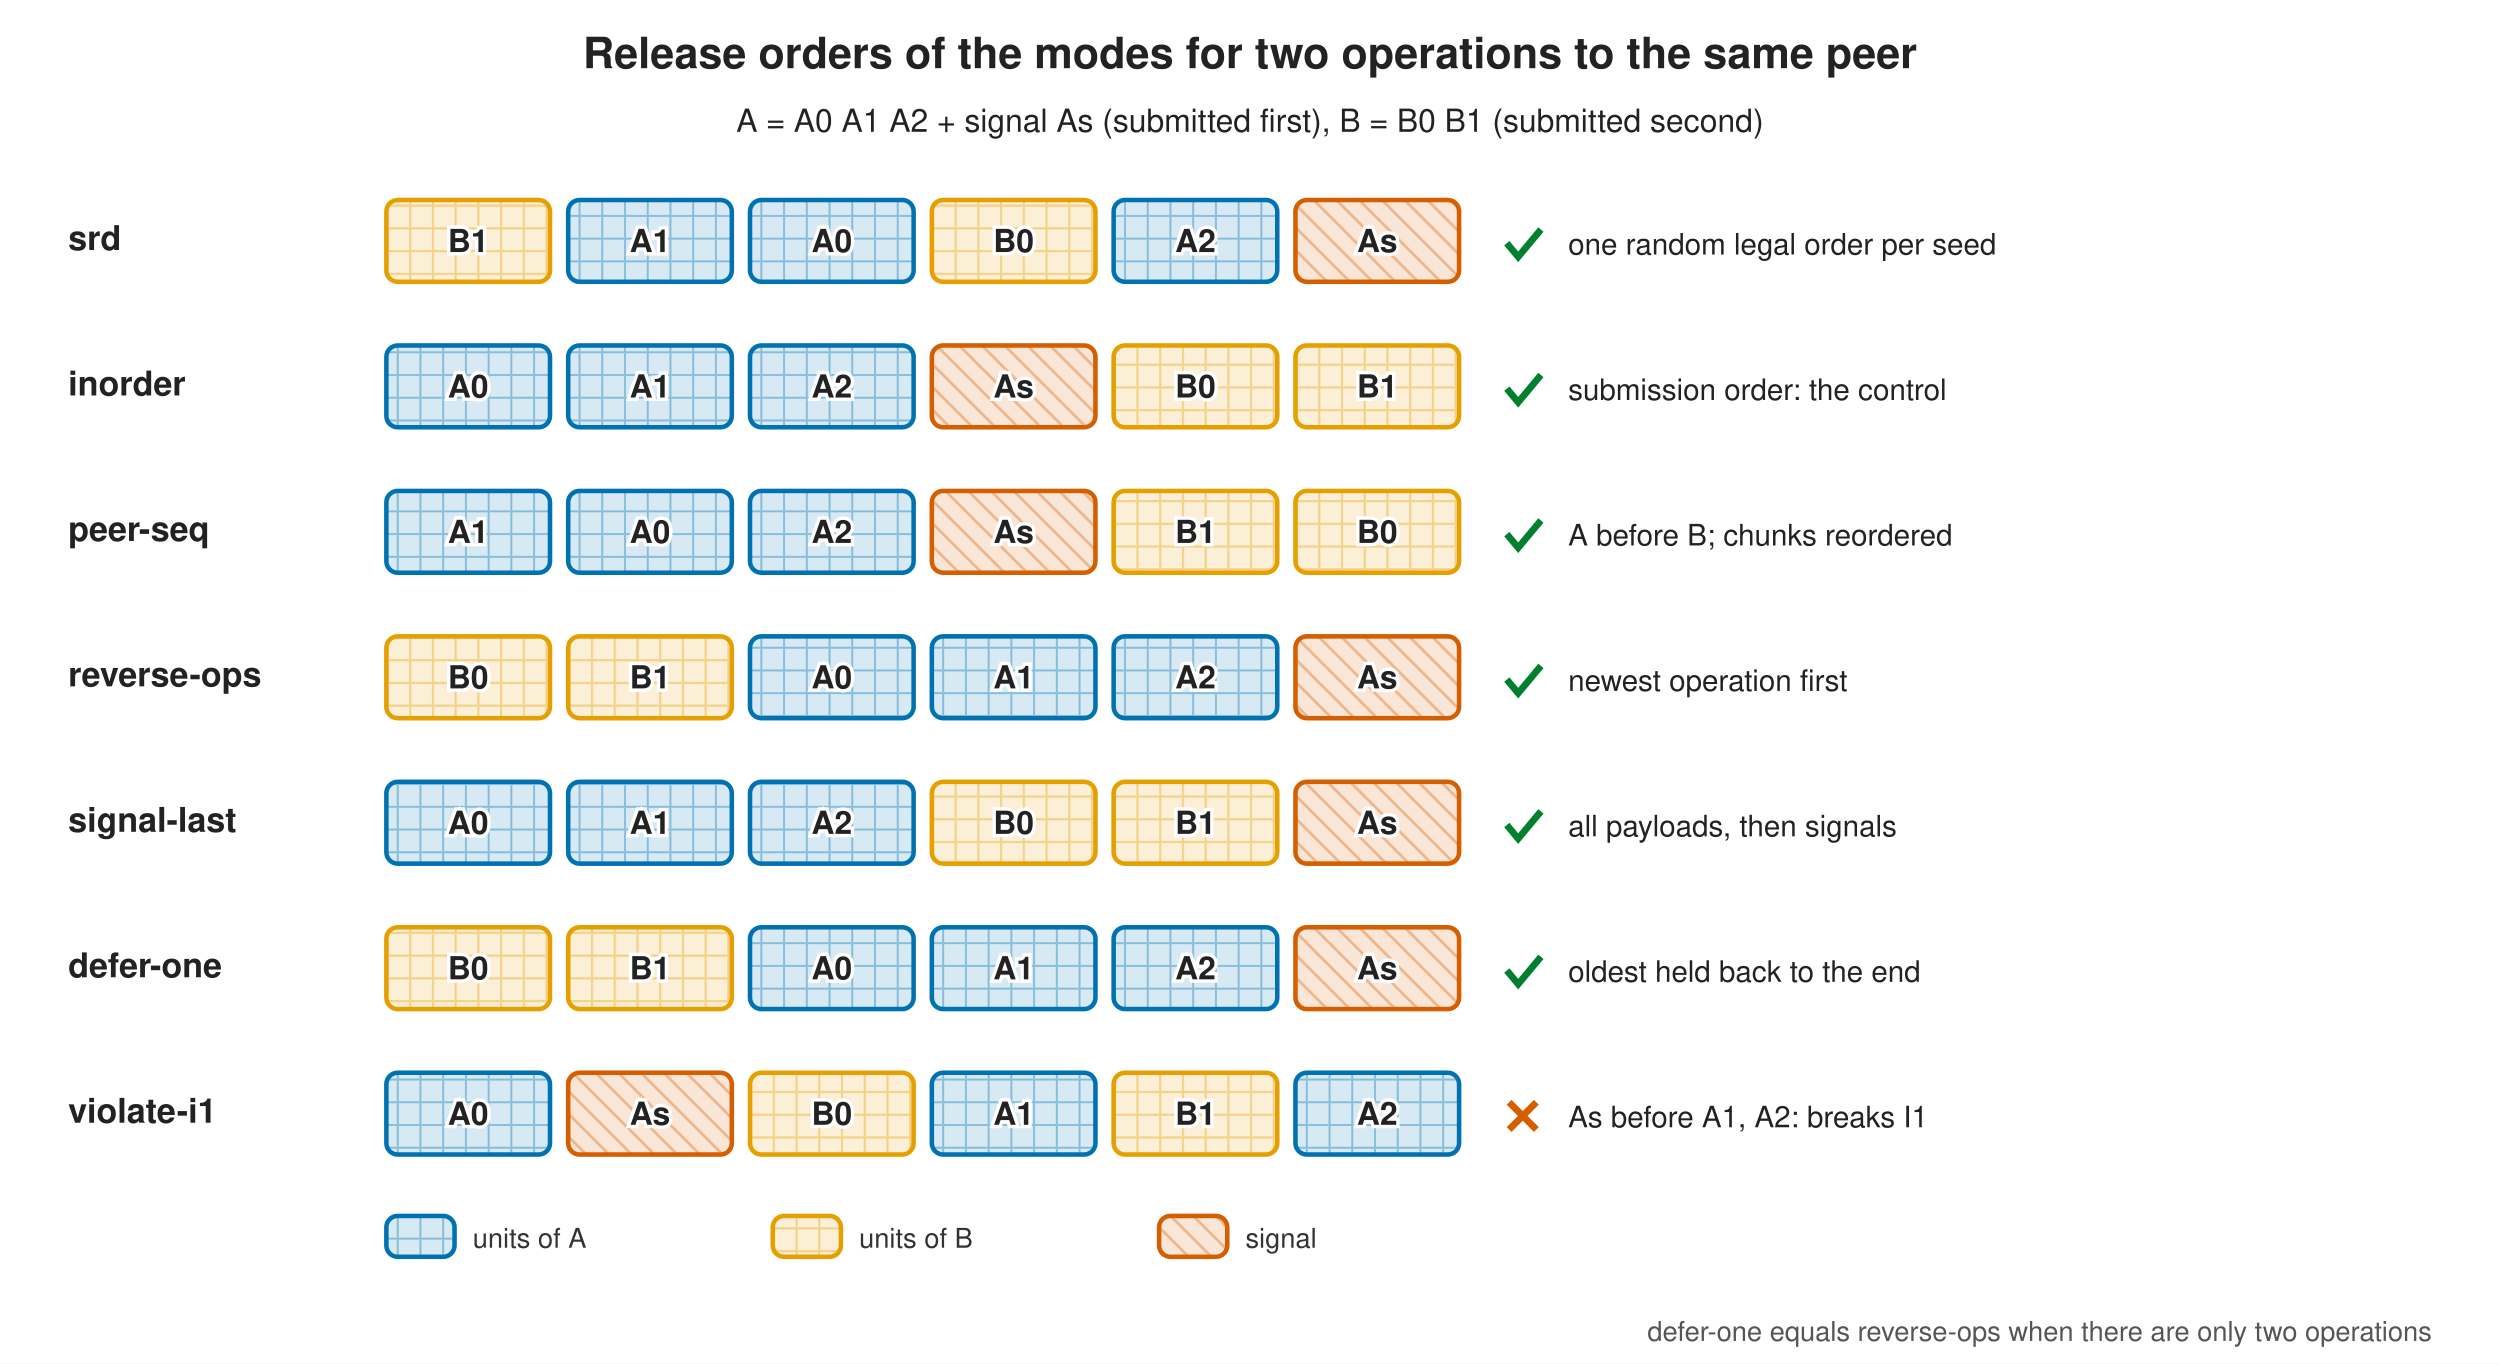
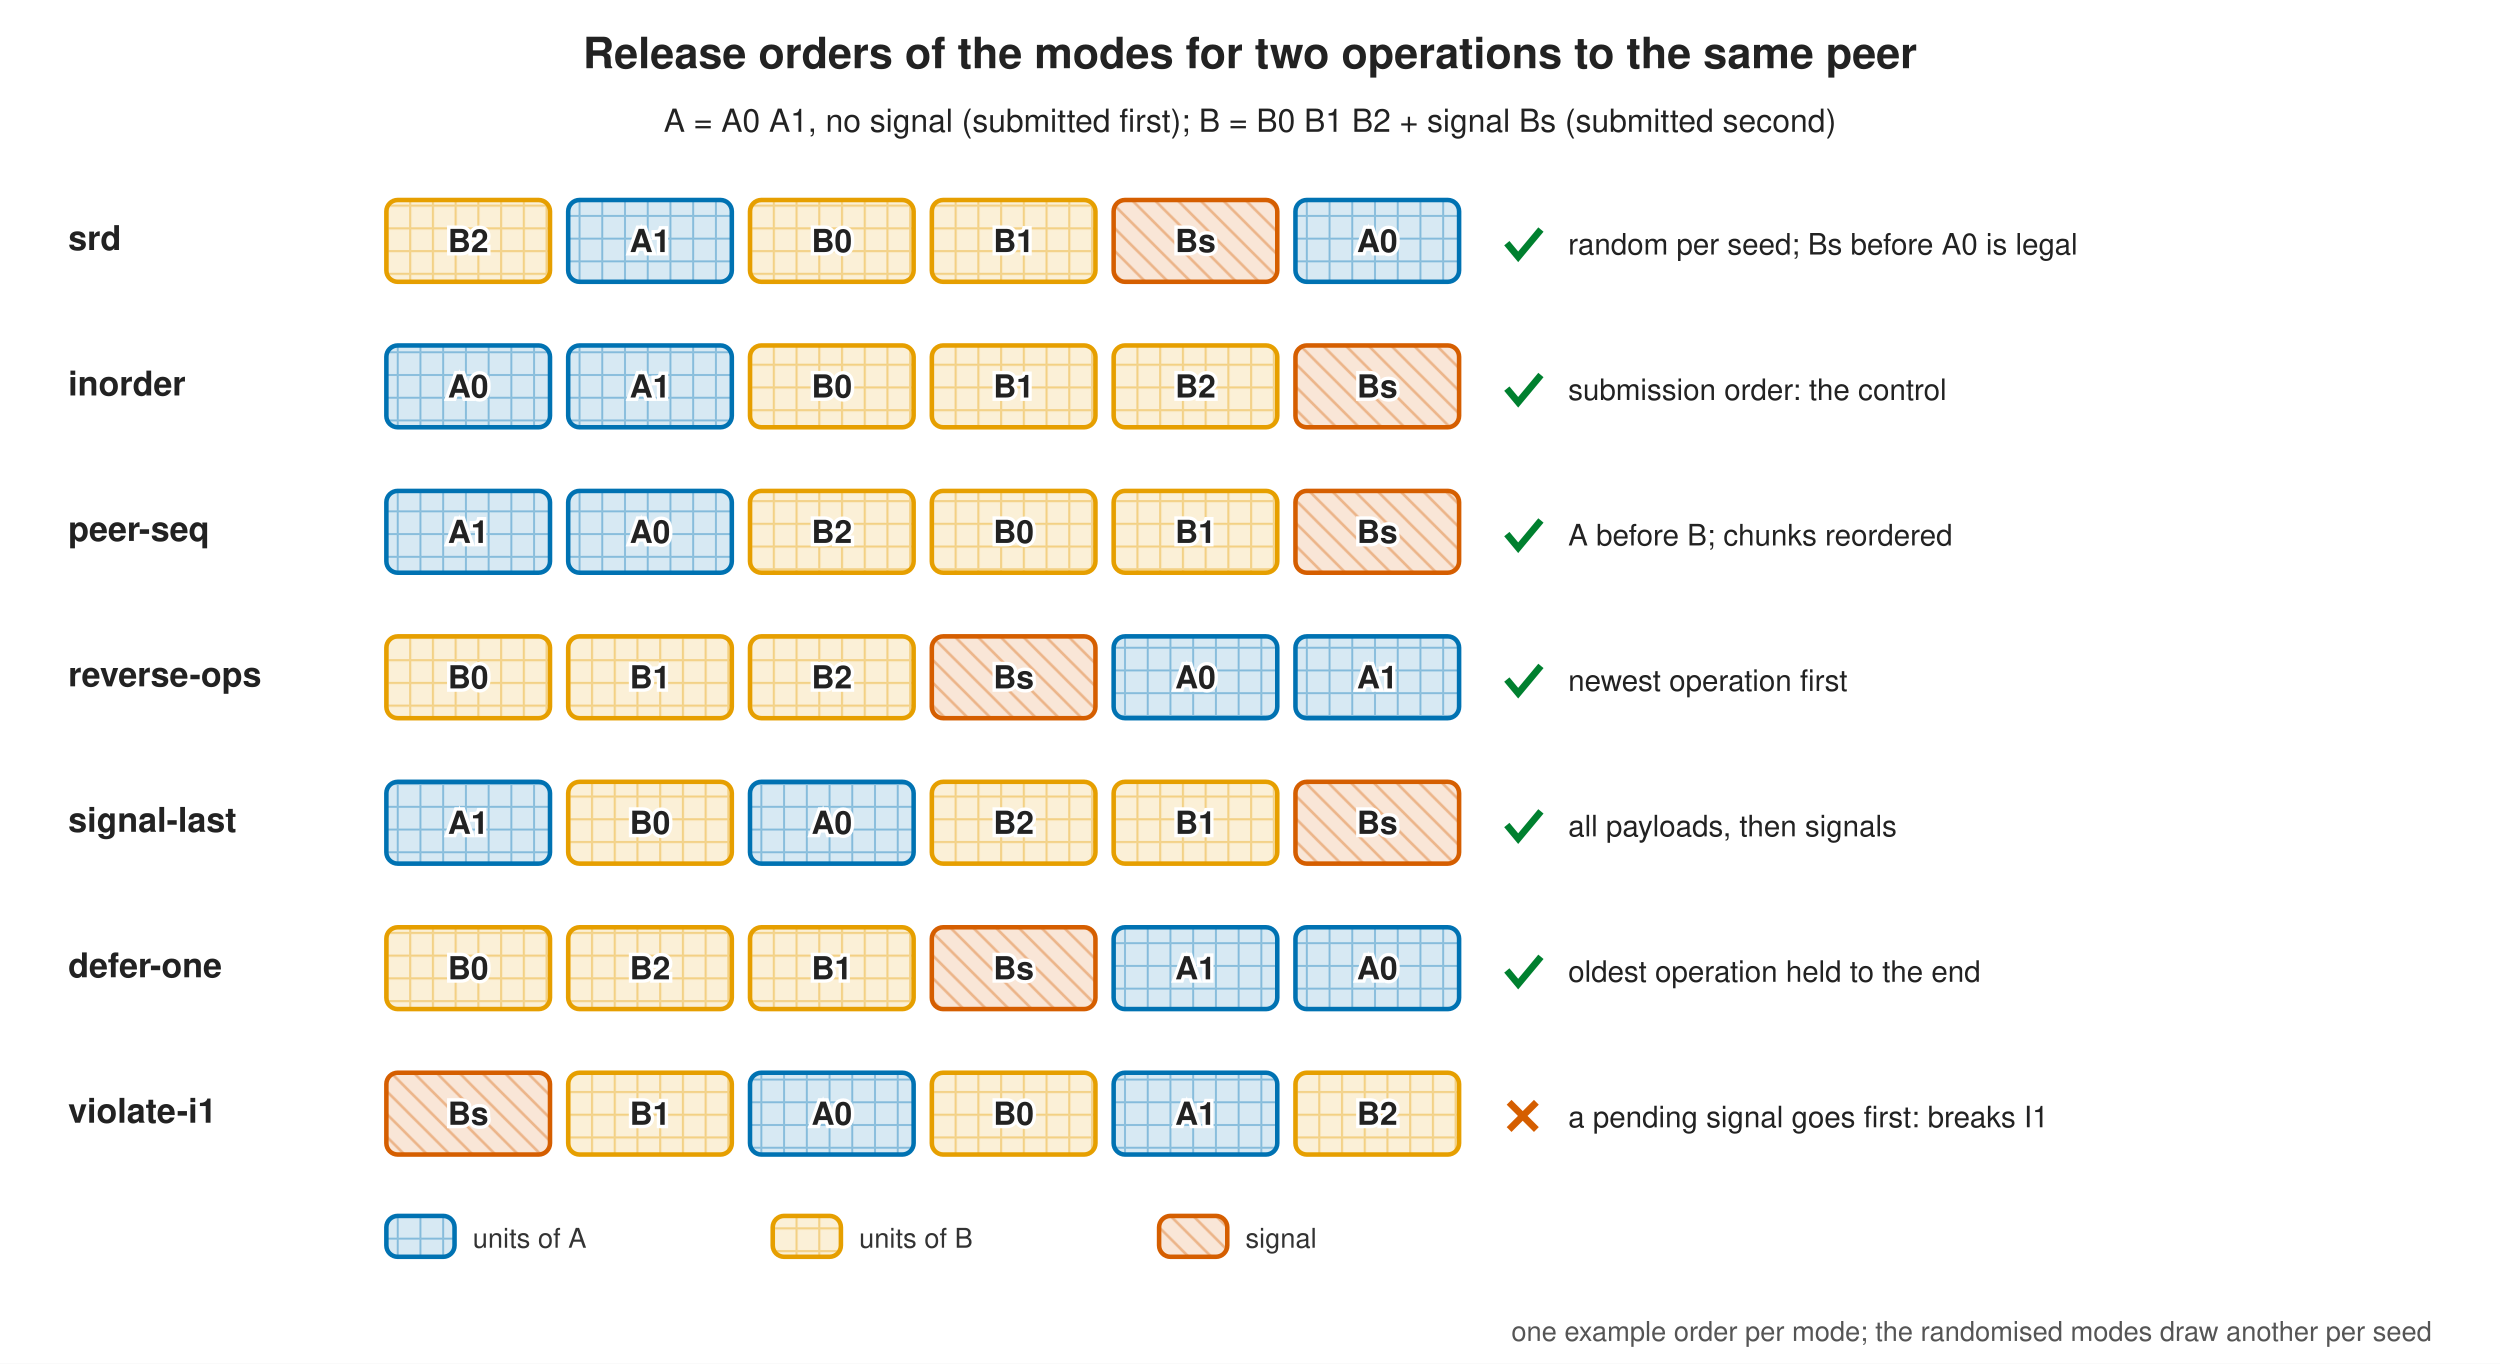
<svg xmlns="http://www.w3.org/2000/svg" width="1100" height="600" viewBox="0 0 1100 600">
  <defs>
    <pattern id="p-wire" width="10" height="10" patternUnits="userSpaceOnUse">
      <g stroke="#E69F00" opacity="0.35">
        <path d="M0,0.5 h10 M0.5,0 v10" stroke-width="1.0" />
      </g>
    </pattern>
    <pattern id="p-nccl" width="10" height="10" patternUnits="userSpaceOnUse">
      <g stroke="#0072B2" opacity="0.35">
        <path d="M0,5 h10 M5,0 v10" stroke-width="0.9" />
      </g>
    </pattern>
    <pattern id="p-sig" width="10" height="10" patternUnits="userSpaceOnUse">
      <g stroke="#D55E00" opacity="0.35">
        <path d="M-2,8 l4,4 M0,0 l10,10 M8,-2 l4,4" stroke-width="1.2" />
      </g>
    </pattern>
  </defs>
  <rect x="0" y="0" width="1100" height="600" fill="#FFFFFF" />
  <text x="550.0" y="30.0" font-family="Helvetica, Arial, 'Hiragino Sans', 'Hiragino Kaku Gothic ProN', 'Noto Sans CJK JP', 'Noto Sans JP', sans-serif" font-size="19" font-weight="bold" text-anchor="middle" fill="#222222">Release orders of the modes for two operations to the same peer</text>
-   <text x="550.0" y="58.0" font-family="Helvetica, Arial, 'Hiragino Sans', 'Hiragino Kaku Gothic ProN', 'Noto Sans CJK JP', 'Noto Sans JP', sans-serif" font-size="14" font-weight="normal" text-anchor="middle" fill="#222222">A = A0 A1 A2 + signal As (submitted first), B = B0 B1 (submitted second)</text>
+   <text x="550.0" y="58.0" font-family="Helvetica, Arial, 'Hiragino Sans', 'Hiragino Kaku Gothic ProN', 'Noto Sans CJK JP', 'Noto Sans JP', sans-serif" font-size="14" font-weight="normal" text-anchor="middle" fill="#222222">A = A0 A1, no signal (submitted first); B = B0 B1 B2 + signal Bs (submitted second)</text>
  <text x="30.0" y="110.0" font-family="Helvetica, Arial, 'Hiragino Sans', 'Hiragino Kaku Gothic ProN', 'Noto Sans CJK JP', 'Noto Sans JP', sans-serif" font-size="15" font-weight="bold" text-anchor="start" fill="#222222">srd</text>
  <rect x="170" y="88" width="72" height="36" rx="5" fill="#E69F00" fill-opacity="0.16" stroke="#E69F00" stroke-width="2" />
  <rect x="170" y="88" width="72" height="36" rx="5" fill="url(#p-wire)" />
-   <text x="206.0" y="110.9" font-family="Helvetica, Arial, 'Hiragino Sans', 'Hiragino Kaku Gothic ProN', 'Noto Sans CJK JP', 'Noto Sans JP', sans-serif" font-size="14" font-weight="bold" text-anchor="middle" fill="#222222" stroke="#FFFFFF" stroke-width="3" paint-order="stroke">B1</text>
+   <text x="206.0" y="110.9" font-family="Helvetica, Arial, 'Hiragino Sans', 'Hiragino Kaku Gothic ProN', 'Noto Sans CJK JP', 'Noto Sans JP', sans-serif" font-size="14" font-weight="bold" text-anchor="middle" fill="#222222" stroke="#FFFFFF" stroke-width="3" paint-order="stroke">B2</text>
  <rect x="250" y="88" width="72" height="36" rx="5" fill="#0072B2" fill-opacity="0.16" stroke="#0072B2" stroke-width="2" />
  <rect x="250" y="88" width="72" height="36" rx="5" fill="url(#p-nccl)" />
  <text x="286.0" y="110.9" font-family="Helvetica, Arial, 'Hiragino Sans', 'Hiragino Kaku Gothic ProN', 'Noto Sans CJK JP', 'Noto Sans JP', sans-serif" font-size="14" font-weight="bold" text-anchor="middle" fill="#222222" stroke="#FFFFFF" stroke-width="3" paint-order="stroke">A1</text>
-   <rect x="330" y="88" width="72" height="36" rx="5" fill="#0072B2" fill-opacity="0.16" stroke="#0072B2" stroke-width="2" />
-   <rect x="330" y="88" width="72" height="36" rx="5" fill="url(#p-nccl)" />
-   <text x="366.0" y="110.9" font-family="Helvetica, Arial, 'Hiragino Sans', 'Hiragino Kaku Gothic ProN', 'Noto Sans CJK JP', 'Noto Sans JP', sans-serif" font-size="14" font-weight="bold" text-anchor="middle" fill="#222222" stroke="#FFFFFF" stroke-width="3" paint-order="stroke">A0</text>
+   <rect x="330" y="88" width="72" height="36" rx="5" fill="#E69F00" fill-opacity="0.16" stroke="#E69F00" stroke-width="2" />
+   <rect x="330" y="88" width="72" height="36" rx="5" fill="url(#p-wire)" />
+   <text x="366.0" y="110.9" font-family="Helvetica, Arial, 'Hiragino Sans', 'Hiragino Kaku Gothic ProN', 'Noto Sans CJK JP', 'Noto Sans JP', sans-serif" font-size="14" font-weight="bold" text-anchor="middle" fill="#222222" stroke="#FFFFFF" stroke-width="3" paint-order="stroke">B0</text>
  <rect x="410" y="88" width="72" height="36" rx="5" fill="#E69F00" fill-opacity="0.16" stroke="#E69F00" stroke-width="2" />
  <rect x="410" y="88" width="72" height="36" rx="5" fill="url(#p-wire)" />
-   <text x="446.0" y="110.9" font-family="Helvetica, Arial, 'Hiragino Sans', 'Hiragino Kaku Gothic ProN', 'Noto Sans CJK JP', 'Noto Sans JP', sans-serif" font-size="14" font-weight="bold" text-anchor="middle" fill="#222222" stroke="#FFFFFF" stroke-width="3" paint-order="stroke">B0</text>
-   <rect x="490" y="88" width="72" height="36" rx="5" fill="#0072B2" fill-opacity="0.16" stroke="#0072B2" stroke-width="2" />
-   <rect x="490" y="88" width="72" height="36" rx="5" fill="url(#p-nccl)" />
-   <text x="526.0" y="110.9" font-family="Helvetica, Arial, 'Hiragino Sans', 'Hiragino Kaku Gothic ProN', 'Noto Sans CJK JP', 'Noto Sans JP', sans-serif" font-size="14" font-weight="bold" text-anchor="middle" fill="#222222" stroke="#FFFFFF" stroke-width="3" paint-order="stroke">A2</text>
-   <rect x="570" y="88" width="72" height="36" rx="5" fill="#D55E00" fill-opacity="0.16" stroke="#D55E00" stroke-width="2" />
-   <rect x="570" y="88" width="72" height="36" rx="5" fill="url(#p-sig)" />
-   <text x="606.0" y="110.9" font-family="Helvetica, Arial, 'Hiragino Sans', 'Hiragino Kaku Gothic ProN', 'Noto Sans CJK JP', 'Noto Sans JP', sans-serif" font-size="14" font-weight="bold" text-anchor="middle" fill="#222222" stroke="#FFFFFF" stroke-width="3" paint-order="stroke">As</text>
+   <text x="446.0" y="110.9" font-family="Helvetica, Arial, 'Hiragino Sans', 'Hiragino Kaku Gothic ProN', 'Noto Sans CJK JP', 'Noto Sans JP', sans-serif" font-size="14" font-weight="bold" text-anchor="middle" fill="#222222" stroke="#FFFFFF" stroke-width="3" paint-order="stroke">B1</text>
+   <rect x="490" y="88" width="72" height="36" rx="5" fill="#D55E00" fill-opacity="0.16" stroke="#D55E00" stroke-width="2" />
+   <rect x="490" y="88" width="72" height="36" rx="5" fill="url(#p-sig)" />
+   <text x="526.0" y="110.9" font-family="Helvetica, Arial, 'Hiragino Sans', 'Hiragino Kaku Gothic ProN', 'Noto Sans CJK JP', 'Noto Sans JP', sans-serif" font-size="14" font-weight="bold" text-anchor="middle" fill="#222222" stroke="#FFFFFF" stroke-width="3" paint-order="stroke">Bs</text>
+   <rect x="570" y="88" width="72" height="36" rx="5" fill="#0072B2" fill-opacity="0.16" stroke="#0072B2" stroke-width="2" />
+   <rect x="570" y="88" width="72" height="36" rx="5" fill="url(#p-nccl)" />
+   <text x="606.0" y="110.9" font-family="Helvetica, Arial, 'Hiragino Sans', 'Hiragino Kaku Gothic ProN', 'Noto Sans CJK JP', 'Noto Sans JP', sans-serif" font-size="14" font-weight="bold" text-anchor="middle" fill="#222222" stroke="#FFFFFF" stroke-width="3" paint-order="stroke">A0</text>
  <path d="M663,107 l5,6 l10,-12" fill="none" stroke="#00802F" stroke-width="3" />
-   <text x="690.0" y="112.0" font-family="Helvetica, Arial, 'Hiragino Sans', 'Hiragino Kaku Gothic ProN', 'Noto Sans CJK JP', 'Noto Sans JP', sans-serif" font-size="13" font-weight="normal" text-anchor="start" fill="#222222">one random legal order per seed</text>
+   <text x="690.0" y="112.0" font-family="Helvetica, Arial, 'Hiragino Sans', 'Hiragino Kaku Gothic ProN', 'Noto Sans CJK JP', 'Noto Sans JP', sans-serif" font-size="13" font-weight="normal" text-anchor="start" fill="#222222">random per seed; Bs before A0 is legal</text>
  <text x="30.0" y="174.0" font-family="Helvetica, Arial, 'Hiragino Sans', 'Hiragino Kaku Gothic ProN', 'Noto Sans CJK JP', 'Noto Sans JP', sans-serif" font-size="15" font-weight="bold" text-anchor="start" fill="#222222">inorder</text>
  <rect x="170" y="152" width="72" height="36" rx="5" fill="#0072B2" fill-opacity="0.16" stroke="#0072B2" stroke-width="2" />
  <rect x="170" y="152" width="72" height="36" rx="5" fill="url(#p-nccl)" />
  <text x="206.0" y="174.9" font-family="Helvetica, Arial, 'Hiragino Sans', 'Hiragino Kaku Gothic ProN', 'Noto Sans CJK JP', 'Noto Sans JP', sans-serif" font-size="14" font-weight="bold" text-anchor="middle" fill="#222222" stroke="#FFFFFF" stroke-width="3" paint-order="stroke">A0</text>
  <rect x="250" y="152" width="72" height="36" rx="5" fill="#0072B2" fill-opacity="0.16" stroke="#0072B2" stroke-width="2" />
  <rect x="250" y="152" width="72" height="36" rx="5" fill="url(#p-nccl)" />
  <text x="286.0" y="174.9" font-family="Helvetica, Arial, 'Hiragino Sans', 'Hiragino Kaku Gothic ProN', 'Noto Sans CJK JP', 'Noto Sans JP', sans-serif" font-size="14" font-weight="bold" text-anchor="middle" fill="#222222" stroke="#FFFFFF" stroke-width="3" paint-order="stroke">A1</text>
-   <rect x="330" y="152" width="72" height="36" rx="5" fill="#0072B2" fill-opacity="0.16" stroke="#0072B2" stroke-width="2" />
-   <rect x="330" y="152" width="72" height="36" rx="5" fill="url(#p-nccl)" />
-   <text x="366.0" y="174.9" font-family="Helvetica, Arial, 'Hiragino Sans', 'Hiragino Kaku Gothic ProN', 'Noto Sans CJK JP', 'Noto Sans JP', sans-serif" font-size="14" font-weight="bold" text-anchor="middle" fill="#222222" stroke="#FFFFFF" stroke-width="3" paint-order="stroke">A2</text>
-   <rect x="410" y="152" width="72" height="36" rx="5" fill="#D55E00" fill-opacity="0.16" stroke="#D55E00" stroke-width="2" />
-   <rect x="410" y="152" width="72" height="36" rx="5" fill="url(#p-sig)" />
-   <text x="446.0" y="174.9" font-family="Helvetica, Arial, 'Hiragino Sans', 'Hiragino Kaku Gothic ProN', 'Noto Sans CJK JP', 'Noto Sans JP', sans-serif" font-size="14" font-weight="bold" text-anchor="middle" fill="#222222" stroke="#FFFFFF" stroke-width="3" paint-order="stroke">As</text>
+   <rect x="330" y="152" width="72" height="36" rx="5" fill="#E69F00" fill-opacity="0.16" stroke="#E69F00" stroke-width="2" />
+   <rect x="330" y="152" width="72" height="36" rx="5" fill="url(#p-wire)" />
+   <text x="366.0" y="174.9" font-family="Helvetica, Arial, 'Hiragino Sans', 'Hiragino Kaku Gothic ProN', 'Noto Sans CJK JP', 'Noto Sans JP', sans-serif" font-size="14" font-weight="bold" text-anchor="middle" fill="#222222" stroke="#FFFFFF" stroke-width="3" paint-order="stroke">B0</text>
+   <rect x="410" y="152" width="72" height="36" rx="5" fill="#E69F00" fill-opacity="0.16" stroke="#E69F00" stroke-width="2" />
+   <rect x="410" y="152" width="72" height="36" rx="5" fill="url(#p-wire)" />
+   <text x="446.0" y="174.9" font-family="Helvetica, Arial, 'Hiragino Sans', 'Hiragino Kaku Gothic ProN', 'Noto Sans CJK JP', 'Noto Sans JP', sans-serif" font-size="14" font-weight="bold" text-anchor="middle" fill="#222222" stroke="#FFFFFF" stroke-width="3" paint-order="stroke">B1</text>
  <rect x="490" y="152" width="72" height="36" rx="5" fill="#E69F00" fill-opacity="0.16" stroke="#E69F00" stroke-width="2" />
  <rect x="490" y="152" width="72" height="36" rx="5" fill="url(#p-wire)" />
-   <text x="526.0" y="174.9" font-family="Helvetica, Arial, 'Hiragino Sans', 'Hiragino Kaku Gothic ProN', 'Noto Sans CJK JP', 'Noto Sans JP', sans-serif" font-size="14" font-weight="bold" text-anchor="middle" fill="#222222" stroke="#FFFFFF" stroke-width="3" paint-order="stroke">B0</text>
-   <rect x="570" y="152" width="72" height="36" rx="5" fill="#E69F00" fill-opacity="0.16" stroke="#E69F00" stroke-width="2" />
-   <rect x="570" y="152" width="72" height="36" rx="5" fill="url(#p-wire)" />
-   <text x="606.0" y="174.9" font-family="Helvetica, Arial, 'Hiragino Sans', 'Hiragino Kaku Gothic ProN', 'Noto Sans CJK JP', 'Noto Sans JP', sans-serif" font-size="14" font-weight="bold" text-anchor="middle" fill="#222222" stroke="#FFFFFF" stroke-width="3" paint-order="stroke">B1</text>
+   <text x="526.0" y="174.9" font-family="Helvetica, Arial, 'Hiragino Sans', 'Hiragino Kaku Gothic ProN', 'Noto Sans CJK JP', 'Noto Sans JP', sans-serif" font-size="14" font-weight="bold" text-anchor="middle" fill="#222222" stroke="#FFFFFF" stroke-width="3" paint-order="stroke">B2</text>
+   <rect x="570" y="152" width="72" height="36" rx="5" fill="#D55E00" fill-opacity="0.16" stroke="#D55E00" stroke-width="2" />
+   <rect x="570" y="152" width="72" height="36" rx="5" fill="url(#p-sig)" />
+   <text x="606.0" y="174.9" font-family="Helvetica, Arial, 'Hiragino Sans', 'Hiragino Kaku Gothic ProN', 'Noto Sans CJK JP', 'Noto Sans JP', sans-serif" font-size="14" font-weight="bold" text-anchor="middle" fill="#222222" stroke="#FFFFFF" stroke-width="3" paint-order="stroke">Bs</text>
  <path d="M663,171 l5,6 l10,-12" fill="none" stroke="#00802F" stroke-width="3" />
  <text x="690.0" y="176.0" font-family="Helvetica, Arial, 'Hiragino Sans', 'Hiragino Kaku Gothic ProN', 'Noto Sans CJK JP', 'Noto Sans JP', sans-serif" font-size="13" font-weight="normal" text-anchor="start" fill="#222222">submission order: the control</text>
  <text x="30.0" y="238.0" font-family="Helvetica, Arial, 'Hiragino Sans', 'Hiragino Kaku Gothic ProN', 'Noto Sans CJK JP', 'Noto Sans JP', sans-serif" font-size="15" font-weight="bold" text-anchor="start" fill="#222222">peer-seq</text>
  <rect x="170" y="216" width="72" height="36" rx="5" fill="#0072B2" fill-opacity="0.16" stroke="#0072B2" stroke-width="2" />
  <rect x="170" y="216" width="72" height="36" rx="5" fill="url(#p-nccl)" />
  <text x="206.0" y="238.9" font-family="Helvetica, Arial, 'Hiragino Sans', 'Hiragino Kaku Gothic ProN', 'Noto Sans CJK JP', 'Noto Sans JP', sans-serif" font-size="14" font-weight="bold" text-anchor="middle" fill="#222222" stroke="#FFFFFF" stroke-width="3" paint-order="stroke">A1</text>
  <rect x="250" y="216" width="72" height="36" rx="5" fill="#0072B2" fill-opacity="0.16" stroke="#0072B2" stroke-width="2" />
  <rect x="250" y="216" width="72" height="36" rx="5" fill="url(#p-nccl)" />
  <text x="286.0" y="238.9" font-family="Helvetica, Arial, 'Hiragino Sans', 'Hiragino Kaku Gothic ProN', 'Noto Sans CJK JP', 'Noto Sans JP', sans-serif" font-size="14" font-weight="bold" text-anchor="middle" fill="#222222" stroke="#FFFFFF" stroke-width="3" paint-order="stroke">A0</text>
-   <rect x="330" y="216" width="72" height="36" rx="5" fill="#0072B2" fill-opacity="0.16" stroke="#0072B2" stroke-width="2" />
-   <rect x="330" y="216" width="72" height="36" rx="5" fill="url(#p-nccl)" />
-   <text x="366.0" y="238.9" font-family="Helvetica, Arial, 'Hiragino Sans', 'Hiragino Kaku Gothic ProN', 'Noto Sans CJK JP', 'Noto Sans JP', sans-serif" font-size="14" font-weight="bold" text-anchor="middle" fill="#222222" stroke="#FFFFFF" stroke-width="3" paint-order="stroke">A2</text>
-   <rect x="410" y="216" width="72" height="36" rx="5" fill="#D55E00" fill-opacity="0.16" stroke="#D55E00" stroke-width="2" />
-   <rect x="410" y="216" width="72" height="36" rx="5" fill="url(#p-sig)" />
-   <text x="446.0" y="238.9" font-family="Helvetica, Arial, 'Hiragino Sans', 'Hiragino Kaku Gothic ProN', 'Noto Sans CJK JP', 'Noto Sans JP', sans-serif" font-size="14" font-weight="bold" text-anchor="middle" fill="#222222" stroke="#FFFFFF" stroke-width="3" paint-order="stroke">As</text>
+   <rect x="330" y="216" width="72" height="36" rx="5" fill="#E69F00" fill-opacity="0.16" stroke="#E69F00" stroke-width="2" />
+   <rect x="330" y="216" width="72" height="36" rx="5" fill="url(#p-wire)" />
+   <text x="366.0" y="238.9" font-family="Helvetica, Arial, 'Hiragino Sans', 'Hiragino Kaku Gothic ProN', 'Noto Sans CJK JP', 'Noto Sans JP', sans-serif" font-size="14" font-weight="bold" text-anchor="middle" fill="#222222" stroke="#FFFFFF" stroke-width="3" paint-order="stroke">B2</text>
+   <rect x="410" y="216" width="72" height="36" rx="5" fill="#E69F00" fill-opacity="0.16" stroke="#E69F00" stroke-width="2" />
+   <rect x="410" y="216" width="72" height="36" rx="5" fill="url(#p-wire)" />
+   <text x="446.0" y="238.9" font-family="Helvetica, Arial, 'Hiragino Sans', 'Hiragino Kaku Gothic ProN', 'Noto Sans CJK JP', 'Noto Sans JP', sans-serif" font-size="14" font-weight="bold" text-anchor="middle" fill="#222222" stroke="#FFFFFF" stroke-width="3" paint-order="stroke">B0</text>
  <rect x="490" y="216" width="72" height="36" rx="5" fill="#E69F00" fill-opacity="0.16" stroke="#E69F00" stroke-width="2" />
  <rect x="490" y="216" width="72" height="36" rx="5" fill="url(#p-wire)" />
  <text x="526.0" y="238.9" font-family="Helvetica, Arial, 'Hiragino Sans', 'Hiragino Kaku Gothic ProN', 'Noto Sans CJK JP', 'Noto Sans JP', sans-serif" font-size="14" font-weight="bold" text-anchor="middle" fill="#222222" stroke="#FFFFFF" stroke-width="3" paint-order="stroke">B1</text>
-   <rect x="570" y="216" width="72" height="36" rx="5" fill="#E69F00" fill-opacity="0.16" stroke="#E69F00" stroke-width="2" />
-   <rect x="570" y="216" width="72" height="36" rx="5" fill="url(#p-wire)" />
-   <text x="606.0" y="238.9" font-family="Helvetica, Arial, 'Hiragino Sans', 'Hiragino Kaku Gothic ProN', 'Noto Sans CJK JP', 'Noto Sans JP', sans-serif" font-size="14" font-weight="bold" text-anchor="middle" fill="#222222" stroke="#FFFFFF" stroke-width="3" paint-order="stroke">B0</text>
+   <rect x="570" y="216" width="72" height="36" rx="5" fill="#D55E00" fill-opacity="0.16" stroke="#D55E00" stroke-width="2" />
+   <rect x="570" y="216" width="72" height="36" rx="5" fill="url(#p-sig)" />
+   <text x="606.0" y="238.9" font-family="Helvetica, Arial, 'Hiragino Sans', 'Hiragino Kaku Gothic ProN', 'Noto Sans CJK JP', 'Noto Sans JP', sans-serif" font-size="14" font-weight="bold" text-anchor="middle" fill="#222222" stroke="#FFFFFF" stroke-width="3" paint-order="stroke">Bs</text>
  <path d="M663,235 l5,6 l10,-12" fill="none" stroke="#00802F" stroke-width="3" />
  <text x="690.0" y="240.0" font-family="Helvetica, Arial, 'Hiragino Sans', 'Hiragino Kaku Gothic ProN', 'Noto Sans CJK JP', 'Noto Sans JP', sans-serif" font-size="13" font-weight="normal" text-anchor="start" fill="#222222">A before B; chunks reordered</text>
  <text x="30.0" y="302.0" font-family="Helvetica, Arial, 'Hiragino Sans', 'Hiragino Kaku Gothic ProN', 'Noto Sans CJK JP', 'Noto Sans JP', sans-serif" font-size="15" font-weight="bold" text-anchor="start" fill="#222222">reverse-ops</text>
  <rect x="170" y="280" width="72" height="36" rx="5" fill="#E69F00" fill-opacity="0.16" stroke="#E69F00" stroke-width="2" />
  <rect x="170" y="280" width="72" height="36" rx="5" fill="url(#p-wire)" />
  <text x="206.0" y="302.9" font-family="Helvetica, Arial, 'Hiragino Sans', 'Hiragino Kaku Gothic ProN', 'Noto Sans CJK JP', 'Noto Sans JP', sans-serif" font-size="14" font-weight="bold" text-anchor="middle" fill="#222222" stroke="#FFFFFF" stroke-width="3" paint-order="stroke">B0</text>
  <rect x="250" y="280" width="72" height="36" rx="5" fill="#E69F00" fill-opacity="0.16" stroke="#E69F00" stroke-width="2" />
  <rect x="250" y="280" width="72" height="36" rx="5" fill="url(#p-wire)" />
  <text x="286.0" y="302.9" font-family="Helvetica, Arial, 'Hiragino Sans', 'Hiragino Kaku Gothic ProN', 'Noto Sans CJK JP', 'Noto Sans JP', sans-serif" font-size="14" font-weight="bold" text-anchor="middle" fill="#222222" stroke="#FFFFFF" stroke-width="3" paint-order="stroke">B1</text>
-   <rect x="330" y="280" width="72" height="36" rx="5" fill="#0072B2" fill-opacity="0.16" stroke="#0072B2" stroke-width="2" />
-   <rect x="330" y="280" width="72" height="36" rx="5" fill="url(#p-nccl)" />
-   <text x="366.0" y="302.9" font-family="Helvetica, Arial, 'Hiragino Sans', 'Hiragino Kaku Gothic ProN', 'Noto Sans CJK JP', 'Noto Sans JP', sans-serif" font-size="14" font-weight="bold" text-anchor="middle" fill="#222222" stroke="#FFFFFF" stroke-width="3" paint-order="stroke">A0</text>
-   <rect x="410" y="280" width="72" height="36" rx="5" fill="#0072B2" fill-opacity="0.16" stroke="#0072B2" stroke-width="2" />
-   <rect x="410" y="280" width="72" height="36" rx="5" fill="url(#p-nccl)" />
-   <text x="446.0" y="302.9" font-family="Helvetica, Arial, 'Hiragino Sans', 'Hiragino Kaku Gothic ProN', 'Noto Sans CJK JP', 'Noto Sans JP', sans-serif" font-size="14" font-weight="bold" text-anchor="middle" fill="#222222" stroke="#FFFFFF" stroke-width="3" paint-order="stroke">A1</text>
+   <rect x="330" y="280" width="72" height="36" rx="5" fill="#E69F00" fill-opacity="0.16" stroke="#E69F00" stroke-width="2" />
+   <rect x="330" y="280" width="72" height="36" rx="5" fill="url(#p-wire)" />
+   <text x="366.0" y="302.9" font-family="Helvetica, Arial, 'Hiragino Sans', 'Hiragino Kaku Gothic ProN', 'Noto Sans CJK JP', 'Noto Sans JP', sans-serif" font-size="14" font-weight="bold" text-anchor="middle" fill="#222222" stroke="#FFFFFF" stroke-width="3" paint-order="stroke">B2</text>
+   <rect x="410" y="280" width="72" height="36" rx="5" fill="#D55E00" fill-opacity="0.16" stroke="#D55E00" stroke-width="2" />
+   <rect x="410" y="280" width="72" height="36" rx="5" fill="url(#p-sig)" />
+   <text x="446.0" y="302.9" font-family="Helvetica, Arial, 'Hiragino Sans', 'Hiragino Kaku Gothic ProN', 'Noto Sans CJK JP', 'Noto Sans JP', sans-serif" font-size="14" font-weight="bold" text-anchor="middle" fill="#222222" stroke="#FFFFFF" stroke-width="3" paint-order="stroke">Bs</text>
  <rect x="490" y="280" width="72" height="36" rx="5" fill="#0072B2" fill-opacity="0.16" stroke="#0072B2" stroke-width="2" />
  <rect x="490" y="280" width="72" height="36" rx="5" fill="url(#p-nccl)" />
-   <text x="526.0" y="302.9" font-family="Helvetica, Arial, 'Hiragino Sans', 'Hiragino Kaku Gothic ProN', 'Noto Sans CJK JP', 'Noto Sans JP', sans-serif" font-size="14" font-weight="bold" text-anchor="middle" fill="#222222" stroke="#FFFFFF" stroke-width="3" paint-order="stroke">A2</text>
-   <rect x="570" y="280" width="72" height="36" rx="5" fill="#D55E00" fill-opacity="0.16" stroke="#D55E00" stroke-width="2" />
-   <rect x="570" y="280" width="72" height="36" rx="5" fill="url(#p-sig)" />
-   <text x="606.0" y="302.9" font-family="Helvetica, Arial, 'Hiragino Sans', 'Hiragino Kaku Gothic ProN', 'Noto Sans CJK JP', 'Noto Sans JP', sans-serif" font-size="14" font-weight="bold" text-anchor="middle" fill="#222222" stroke="#FFFFFF" stroke-width="3" paint-order="stroke">As</text>
+   <text x="526.0" y="302.9" font-family="Helvetica, Arial, 'Hiragino Sans', 'Hiragino Kaku Gothic ProN', 'Noto Sans CJK JP', 'Noto Sans JP', sans-serif" font-size="14" font-weight="bold" text-anchor="middle" fill="#222222" stroke="#FFFFFF" stroke-width="3" paint-order="stroke">A0</text>
+   <rect x="570" y="280" width="72" height="36" rx="5" fill="#0072B2" fill-opacity="0.16" stroke="#0072B2" stroke-width="2" />
+   <rect x="570" y="280" width="72" height="36" rx="5" fill="url(#p-nccl)" />
+   <text x="606.0" y="302.9" font-family="Helvetica, Arial, 'Hiragino Sans', 'Hiragino Kaku Gothic ProN', 'Noto Sans CJK JP', 'Noto Sans JP', sans-serif" font-size="14" font-weight="bold" text-anchor="middle" fill="#222222" stroke="#FFFFFF" stroke-width="3" paint-order="stroke">A1</text>
  <path d="M663,299 l5,6 l10,-12" fill="none" stroke="#00802F" stroke-width="3" />
  <text x="690.0" y="304.0" font-family="Helvetica, Arial, 'Hiragino Sans', 'Hiragino Kaku Gothic ProN', 'Noto Sans CJK JP', 'Noto Sans JP', sans-serif" font-size="13" font-weight="normal" text-anchor="start" fill="#222222">newest operation first</text>
  <text x="30.0" y="366.0" font-family="Helvetica, Arial, 'Hiragino Sans', 'Hiragino Kaku Gothic ProN', 'Noto Sans CJK JP', 'Noto Sans JP', sans-serif" font-size="15" font-weight="bold" text-anchor="start" fill="#222222">signal-last</text>
  <rect x="170" y="344" width="72" height="36" rx="5" fill="#0072B2" fill-opacity="0.16" stroke="#0072B2" stroke-width="2" />
  <rect x="170" y="344" width="72" height="36" rx="5" fill="url(#p-nccl)" />
-   <text x="206.0" y="366.9" font-family="Helvetica, Arial, 'Hiragino Sans', 'Hiragino Kaku Gothic ProN', 'Noto Sans CJK JP', 'Noto Sans JP', sans-serif" font-size="14" font-weight="bold" text-anchor="middle" fill="#222222" stroke="#FFFFFF" stroke-width="3" paint-order="stroke">A0</text>
-   <rect x="250" y="344" width="72" height="36" rx="5" fill="#0072B2" fill-opacity="0.16" stroke="#0072B2" stroke-width="2" />
-   <rect x="250" y="344" width="72" height="36" rx="5" fill="url(#p-nccl)" />
-   <text x="286.0" y="366.9" font-family="Helvetica, Arial, 'Hiragino Sans', 'Hiragino Kaku Gothic ProN', 'Noto Sans CJK JP', 'Noto Sans JP', sans-serif" font-size="14" font-weight="bold" text-anchor="middle" fill="#222222" stroke="#FFFFFF" stroke-width="3" paint-order="stroke">A1</text>
+   <text x="206.0" y="366.9" font-family="Helvetica, Arial, 'Hiragino Sans', 'Hiragino Kaku Gothic ProN', 'Noto Sans CJK JP', 'Noto Sans JP', sans-serif" font-size="14" font-weight="bold" text-anchor="middle" fill="#222222" stroke="#FFFFFF" stroke-width="3" paint-order="stroke">A1</text>
+   <rect x="250" y="344" width="72" height="36" rx="5" fill="#E69F00" fill-opacity="0.16" stroke="#E69F00" stroke-width="2" />
+   <rect x="250" y="344" width="72" height="36" rx="5" fill="url(#p-wire)" />
+   <text x="286.0" y="366.9" font-family="Helvetica, Arial, 'Hiragino Sans', 'Hiragino Kaku Gothic ProN', 'Noto Sans CJK JP', 'Noto Sans JP', sans-serif" font-size="14" font-weight="bold" text-anchor="middle" fill="#222222" stroke="#FFFFFF" stroke-width="3" paint-order="stroke">B0</text>
  <rect x="330" y="344" width="72" height="36" rx="5" fill="#0072B2" fill-opacity="0.16" stroke="#0072B2" stroke-width="2" />
  <rect x="330" y="344" width="72" height="36" rx="5" fill="url(#p-nccl)" />
-   <text x="366.0" y="366.9" font-family="Helvetica, Arial, 'Hiragino Sans', 'Hiragino Kaku Gothic ProN', 'Noto Sans CJK JP', 'Noto Sans JP', sans-serif" font-size="14" font-weight="bold" text-anchor="middle" fill="#222222" stroke="#FFFFFF" stroke-width="3" paint-order="stroke">A2</text>
+   <text x="366.0" y="366.9" font-family="Helvetica, Arial, 'Hiragino Sans', 'Hiragino Kaku Gothic ProN', 'Noto Sans CJK JP', 'Noto Sans JP', sans-serif" font-size="14" font-weight="bold" text-anchor="middle" fill="#222222" stroke="#FFFFFF" stroke-width="3" paint-order="stroke">A0</text>
  <rect x="410" y="344" width="72" height="36" rx="5" fill="#E69F00" fill-opacity="0.16" stroke="#E69F00" stroke-width="2" />
  <rect x="410" y="344" width="72" height="36" rx="5" fill="url(#p-wire)" />
-   <text x="446.0" y="366.9" font-family="Helvetica, Arial, 'Hiragino Sans', 'Hiragino Kaku Gothic ProN', 'Noto Sans CJK JP', 'Noto Sans JP', sans-serif" font-size="14" font-weight="bold" text-anchor="middle" fill="#222222" stroke="#FFFFFF" stroke-width="3" paint-order="stroke">B0</text>
+   <text x="446.0" y="366.9" font-family="Helvetica, Arial, 'Hiragino Sans', 'Hiragino Kaku Gothic ProN', 'Noto Sans CJK JP', 'Noto Sans JP', sans-serif" font-size="14" font-weight="bold" text-anchor="middle" fill="#222222" stroke="#FFFFFF" stroke-width="3" paint-order="stroke">B2</text>
  <rect x="490" y="344" width="72" height="36" rx="5" fill="#E69F00" fill-opacity="0.16" stroke="#E69F00" stroke-width="2" />
  <rect x="490" y="344" width="72" height="36" rx="5" fill="url(#p-wire)" />
  <text x="526.0" y="366.9" font-family="Helvetica, Arial, 'Hiragino Sans', 'Hiragino Kaku Gothic ProN', 'Noto Sans CJK JP', 'Noto Sans JP', sans-serif" font-size="14" font-weight="bold" text-anchor="middle" fill="#222222" stroke="#FFFFFF" stroke-width="3" paint-order="stroke">B1</text>
  <rect x="570" y="344" width="72" height="36" rx="5" fill="#D55E00" fill-opacity="0.16" stroke="#D55E00" stroke-width="2" />
  <rect x="570" y="344" width="72" height="36" rx="5" fill="url(#p-sig)" />
-   <text x="606.0" y="366.9" font-family="Helvetica, Arial, 'Hiragino Sans', 'Hiragino Kaku Gothic ProN', 'Noto Sans CJK JP', 'Noto Sans JP', sans-serif" font-size="14" font-weight="bold" text-anchor="middle" fill="#222222" stroke="#FFFFFF" stroke-width="3" paint-order="stroke">As</text>
+   <text x="606.0" y="366.9" font-family="Helvetica, Arial, 'Hiragino Sans', 'Hiragino Kaku Gothic ProN', 'Noto Sans CJK JP', 'Noto Sans JP', sans-serif" font-size="14" font-weight="bold" text-anchor="middle" fill="#222222" stroke="#FFFFFF" stroke-width="3" paint-order="stroke">Bs</text>
  <path d="M663,363 l5,6 l10,-12" fill="none" stroke="#00802F" stroke-width="3" />
  <text x="690.0" y="368.0" font-family="Helvetica, Arial, 'Hiragino Sans', 'Hiragino Kaku Gothic ProN', 'Noto Sans CJK JP', 'Noto Sans JP', sans-serif" font-size="13" font-weight="normal" text-anchor="start" fill="#222222">all payloads, then signals</text>
  <text x="30.0" y="430.0" font-family="Helvetica, Arial, 'Hiragino Sans', 'Hiragino Kaku Gothic ProN', 'Noto Sans CJK JP', 'Noto Sans JP', sans-serif" font-size="15" font-weight="bold" text-anchor="start" fill="#222222">defer-one</text>
  <rect x="170" y="408" width="72" height="36" rx="5" fill="#E69F00" fill-opacity="0.16" stroke="#E69F00" stroke-width="2" />
  <rect x="170" y="408" width="72" height="36" rx="5" fill="url(#p-wire)" />
  <text x="206.0" y="430.9" font-family="Helvetica, Arial, 'Hiragino Sans', 'Hiragino Kaku Gothic ProN', 'Noto Sans CJK JP', 'Noto Sans JP', sans-serif" font-size="14" font-weight="bold" text-anchor="middle" fill="#222222" stroke="#FFFFFF" stroke-width="3" paint-order="stroke">B0</text>
  <rect x="250" y="408" width="72" height="36" rx="5" fill="#E69F00" fill-opacity="0.16" stroke="#E69F00" stroke-width="2" />
  <rect x="250" y="408" width="72" height="36" rx="5" fill="url(#p-wire)" />
-   <text x="286.0" y="430.9" font-family="Helvetica, Arial, 'Hiragino Sans', 'Hiragino Kaku Gothic ProN', 'Noto Sans CJK JP', 'Noto Sans JP', sans-serif" font-size="14" font-weight="bold" text-anchor="middle" fill="#222222" stroke="#FFFFFF" stroke-width="3" paint-order="stroke">B1</text>
-   <rect x="330" y="408" width="72" height="36" rx="5" fill="#0072B2" fill-opacity="0.16" stroke="#0072B2" stroke-width="2" />
-   <rect x="330" y="408" width="72" height="36" rx="5" fill="url(#p-nccl)" />
-   <text x="366.0" y="430.9" font-family="Helvetica, Arial, 'Hiragino Sans', 'Hiragino Kaku Gothic ProN', 'Noto Sans CJK JP', 'Noto Sans JP', sans-serif" font-size="14" font-weight="bold" text-anchor="middle" fill="#222222" stroke="#FFFFFF" stroke-width="3" paint-order="stroke">A0</text>
-   <rect x="410" y="408" width="72" height="36" rx="5" fill="#0072B2" fill-opacity="0.16" stroke="#0072B2" stroke-width="2" />
-   <rect x="410" y="408" width="72" height="36" rx="5" fill="url(#p-nccl)" />
-   <text x="446.0" y="430.9" font-family="Helvetica, Arial, 'Hiragino Sans', 'Hiragino Kaku Gothic ProN', 'Noto Sans CJK JP', 'Noto Sans JP', sans-serif" font-size="14" font-weight="bold" text-anchor="middle" fill="#222222" stroke="#FFFFFF" stroke-width="3" paint-order="stroke">A1</text>
+   <text x="286.0" y="430.9" font-family="Helvetica, Arial, 'Hiragino Sans', 'Hiragino Kaku Gothic ProN', 'Noto Sans CJK JP', 'Noto Sans JP', sans-serif" font-size="14" font-weight="bold" text-anchor="middle" fill="#222222" stroke="#FFFFFF" stroke-width="3" paint-order="stroke">B2</text>
+   <rect x="330" y="408" width="72" height="36" rx="5" fill="#E69F00" fill-opacity="0.16" stroke="#E69F00" stroke-width="2" />
+   <rect x="330" y="408" width="72" height="36" rx="5" fill="url(#p-wire)" />
+   <text x="366.0" y="430.9" font-family="Helvetica, Arial, 'Hiragino Sans', 'Hiragino Kaku Gothic ProN', 'Noto Sans CJK JP', 'Noto Sans JP', sans-serif" font-size="14" font-weight="bold" text-anchor="middle" fill="#222222" stroke="#FFFFFF" stroke-width="3" paint-order="stroke">B1</text>
+   <rect x="410" y="408" width="72" height="36" rx="5" fill="#D55E00" fill-opacity="0.16" stroke="#D55E00" stroke-width="2" />
+   <rect x="410" y="408" width="72" height="36" rx="5" fill="url(#p-sig)" />
+   <text x="446.0" y="430.9" font-family="Helvetica, Arial, 'Hiragino Sans', 'Hiragino Kaku Gothic ProN', 'Noto Sans CJK JP', 'Noto Sans JP', sans-serif" font-size="14" font-weight="bold" text-anchor="middle" fill="#222222" stroke="#FFFFFF" stroke-width="3" paint-order="stroke">Bs</text>
  <rect x="490" y="408" width="72" height="36" rx="5" fill="#0072B2" fill-opacity="0.16" stroke="#0072B2" stroke-width="2" />
  <rect x="490" y="408" width="72" height="36" rx="5" fill="url(#p-nccl)" />
-   <text x="526.0" y="430.9" font-family="Helvetica, Arial, 'Hiragino Sans', 'Hiragino Kaku Gothic ProN', 'Noto Sans CJK JP', 'Noto Sans JP', sans-serif" font-size="14" font-weight="bold" text-anchor="middle" fill="#222222" stroke="#FFFFFF" stroke-width="3" paint-order="stroke">A2</text>
-   <rect x="570" y="408" width="72" height="36" rx="5" fill="#D55E00" fill-opacity="0.16" stroke="#D55E00" stroke-width="2" />
-   <rect x="570" y="408" width="72" height="36" rx="5" fill="url(#p-sig)" />
-   <text x="606.0" y="430.9" font-family="Helvetica, Arial, 'Hiragino Sans', 'Hiragino Kaku Gothic ProN', 'Noto Sans CJK JP', 'Noto Sans JP', sans-serif" font-size="14" font-weight="bold" text-anchor="middle" fill="#222222" stroke="#FFFFFF" stroke-width="3" paint-order="stroke">As</text>
+   <text x="526.0" y="430.9" font-family="Helvetica, Arial, 'Hiragino Sans', 'Hiragino Kaku Gothic ProN', 'Noto Sans CJK JP', 'Noto Sans JP', sans-serif" font-size="14" font-weight="bold" text-anchor="middle" fill="#222222" stroke="#FFFFFF" stroke-width="3" paint-order="stroke">A1</text>
+   <rect x="570" y="408" width="72" height="36" rx="5" fill="#0072B2" fill-opacity="0.16" stroke="#0072B2" stroke-width="2" />
+   <rect x="570" y="408" width="72" height="36" rx="5" fill="url(#p-nccl)" />
+   <text x="606.0" y="430.9" font-family="Helvetica, Arial, 'Hiragino Sans', 'Hiragino Kaku Gothic ProN', 'Noto Sans CJK JP', 'Noto Sans JP', sans-serif" font-size="14" font-weight="bold" text-anchor="middle" fill="#222222" stroke="#FFFFFF" stroke-width="3" paint-order="stroke">A0</text>
  <path d="M663,427 l5,6 l10,-12" fill="none" stroke="#00802F" stroke-width="3" />
-   <text x="690.0" y="432.0" font-family="Helvetica, Arial, 'Hiragino Sans', 'Hiragino Kaku Gothic ProN', 'Noto Sans CJK JP', 'Noto Sans JP', sans-serif" font-size="13" font-weight="normal" text-anchor="start" fill="#222222">oldest held back to the end</text>
+   <text x="690.0" y="432.0" font-family="Helvetica, Arial, 'Hiragino Sans', 'Hiragino Kaku Gothic ProN', 'Noto Sans CJK JP', 'Noto Sans JP', sans-serif" font-size="13" font-weight="normal" text-anchor="start" fill="#222222">oldest operation held to the end</text>
  <text x="30.0" y="494.0" font-family="Helvetica, Arial, 'Hiragino Sans', 'Hiragino Kaku Gothic ProN', 'Noto Sans CJK JP', 'Noto Sans JP', sans-serif" font-size="15" font-weight="bold" text-anchor="start" fill="#222222">violate-i1</text>
-   <rect x="170" y="472" width="72" height="36" rx="5" fill="#0072B2" fill-opacity="0.16" stroke="#0072B2" stroke-width="2" />
-   <rect x="170" y="472" width="72" height="36" rx="5" fill="url(#p-nccl)" />
-   <text x="206.0" y="494.9" font-family="Helvetica, Arial, 'Hiragino Sans', 'Hiragino Kaku Gothic ProN', 'Noto Sans CJK JP', 'Noto Sans JP', sans-serif" font-size="14" font-weight="bold" text-anchor="middle" fill="#222222" stroke="#FFFFFF" stroke-width="3" paint-order="stroke">A0</text>
-   <rect x="250" y="472" width="72" height="36" rx="5" fill="#D55E00" fill-opacity="0.16" stroke="#D55E00" stroke-width="2" />
-   <rect x="250" y="472" width="72" height="36" rx="5" fill="url(#p-sig)" />
-   <text x="286.0" y="494.9" font-family="Helvetica, Arial, 'Hiragino Sans', 'Hiragino Kaku Gothic ProN', 'Noto Sans CJK JP', 'Noto Sans JP', sans-serif" font-size="14" font-weight="bold" text-anchor="middle" fill="#222222" stroke="#FFFFFF" stroke-width="3" paint-order="stroke">As</text>
-   <rect x="330" y="472" width="72" height="36" rx="5" fill="#E69F00" fill-opacity="0.16" stroke="#E69F00" stroke-width="2" />
-   <rect x="330" y="472" width="72" height="36" rx="5" fill="url(#p-wire)" />
-   <text x="366.0" y="494.9" font-family="Helvetica, Arial, 'Hiragino Sans', 'Hiragino Kaku Gothic ProN', 'Noto Sans CJK JP', 'Noto Sans JP', sans-serif" font-size="14" font-weight="bold" text-anchor="middle" fill="#222222" stroke="#FFFFFF" stroke-width="3" paint-order="stroke">B0</text>
-   <rect x="410" y="472" width="72" height="36" rx="5" fill="#0072B2" fill-opacity="0.16" stroke="#0072B2" stroke-width="2" />
-   <rect x="410" y="472" width="72" height="36" rx="5" fill="url(#p-nccl)" />
-   <text x="446.0" y="494.9" font-family="Helvetica, Arial, 'Hiragino Sans', 'Hiragino Kaku Gothic ProN', 'Noto Sans CJK JP', 'Noto Sans JP', sans-serif" font-size="14" font-weight="bold" text-anchor="middle" fill="#222222" stroke="#FFFFFF" stroke-width="3" paint-order="stroke">A1</text>
-   <rect x="490" y="472" width="72" height="36" rx="5" fill="#E69F00" fill-opacity="0.16" stroke="#E69F00" stroke-width="2" />
-   <rect x="490" y="472" width="72" height="36" rx="5" fill="url(#p-wire)" />
-   <text x="526.0" y="494.9" font-family="Helvetica, Arial, 'Hiragino Sans', 'Hiragino Kaku Gothic ProN', 'Noto Sans CJK JP', 'Noto Sans JP', sans-serif" font-size="14" font-weight="bold" text-anchor="middle" fill="#222222" stroke="#FFFFFF" stroke-width="3" paint-order="stroke">B1</text>
-   <rect x="570" y="472" width="72" height="36" rx="5" fill="#0072B2" fill-opacity="0.16" stroke="#0072B2" stroke-width="2" />
-   <rect x="570" y="472" width="72" height="36" rx="5" fill="url(#p-nccl)" />
-   <text x="606.0" y="494.9" font-family="Helvetica, Arial, 'Hiragino Sans', 'Hiragino Kaku Gothic ProN', 'Noto Sans CJK JP', 'Noto Sans JP', sans-serif" font-size="14" font-weight="bold" text-anchor="middle" fill="#222222" stroke="#FFFFFF" stroke-width="3" paint-order="stroke">A2</text>
+   <rect x="170" y="472" width="72" height="36" rx="5" fill="#D55E00" fill-opacity="0.16" stroke="#D55E00" stroke-width="2" />
+   <rect x="170" y="472" width="72" height="36" rx="5" fill="url(#p-sig)" />
+   <text x="206.0" y="494.9" font-family="Helvetica, Arial, 'Hiragino Sans', 'Hiragino Kaku Gothic ProN', 'Noto Sans CJK JP', 'Noto Sans JP', sans-serif" font-size="14" font-weight="bold" text-anchor="middle" fill="#222222" stroke="#FFFFFF" stroke-width="3" paint-order="stroke">Bs</text>
+   <rect x="250" y="472" width="72" height="36" rx="5" fill="#E69F00" fill-opacity="0.16" stroke="#E69F00" stroke-width="2" />
+   <rect x="250" y="472" width="72" height="36" rx="5" fill="url(#p-wire)" />
+   <text x="286.0" y="494.9" font-family="Helvetica, Arial, 'Hiragino Sans', 'Hiragino Kaku Gothic ProN', 'Noto Sans CJK JP', 'Noto Sans JP', sans-serif" font-size="14" font-weight="bold" text-anchor="middle" fill="#222222" stroke="#FFFFFF" stroke-width="3" paint-order="stroke">B1</text>
+   <rect x="330" y="472" width="72" height="36" rx="5" fill="#0072B2" fill-opacity="0.16" stroke="#0072B2" stroke-width="2" />
+   <rect x="330" y="472" width="72" height="36" rx="5" fill="url(#p-nccl)" />
+   <text x="366.0" y="494.9" font-family="Helvetica, Arial, 'Hiragino Sans', 'Hiragino Kaku Gothic ProN', 'Noto Sans CJK JP', 'Noto Sans JP', sans-serif" font-size="14" font-weight="bold" text-anchor="middle" fill="#222222" stroke="#FFFFFF" stroke-width="3" paint-order="stroke">A0</text>
+   <rect x="410" y="472" width="72" height="36" rx="5" fill="#E69F00" fill-opacity="0.16" stroke="#E69F00" stroke-width="2" />
+   <rect x="410" y="472" width="72" height="36" rx="5" fill="url(#p-wire)" />
+   <text x="446.0" y="494.9" font-family="Helvetica, Arial, 'Hiragino Sans', 'Hiragino Kaku Gothic ProN', 'Noto Sans CJK JP', 'Noto Sans JP', sans-serif" font-size="14" font-weight="bold" text-anchor="middle" fill="#222222" stroke="#FFFFFF" stroke-width="3" paint-order="stroke">B0</text>
+   <rect x="490" y="472" width="72" height="36" rx="5" fill="#0072B2" fill-opacity="0.16" stroke="#0072B2" stroke-width="2" />
+   <rect x="490" y="472" width="72" height="36" rx="5" fill="url(#p-nccl)" />
+   <text x="526.0" y="494.9" font-family="Helvetica, Arial, 'Hiragino Sans', 'Hiragino Kaku Gothic ProN', 'Noto Sans CJK JP', 'Noto Sans JP', sans-serif" font-size="14" font-weight="bold" text-anchor="middle" fill="#222222" stroke="#FFFFFF" stroke-width="3" paint-order="stroke">A1</text>
+   <rect x="570" y="472" width="72" height="36" rx="5" fill="#E69F00" fill-opacity="0.16" stroke="#E69F00" stroke-width="2" />
+   <rect x="570" y="472" width="72" height="36" rx="5" fill="url(#p-wire)" />
+   <text x="606.0" y="494.9" font-family="Helvetica, Arial, 'Hiragino Sans', 'Hiragino Kaku Gothic ProN', 'Noto Sans CJK JP', 'Noto Sans JP', sans-serif" font-size="14" font-weight="bold" text-anchor="middle" fill="#222222" stroke="#FFFFFF" stroke-width="3" paint-order="stroke">B2</text>
  <path d="M664,485 l12,12 M676,485 l-12,12" stroke="#D55E00" stroke-width="3" />
-   <text x="690.0" y="496.0" font-family="Helvetica, Arial, 'Hiragino Sans', 'Hiragino Kaku Gothic ProN', 'Noto Sans CJK JP', 'Noto Sans JP', sans-serif" font-size="13" font-weight="normal" text-anchor="start" fill="#222222">As before A1, A2: breaks I1</text>
+   <text x="690.0" y="496.0" font-family="Helvetica, Arial, 'Hiragino Sans', 'Hiragino Kaku Gothic ProN', 'Noto Sans CJK JP', 'Noto Sans JP', sans-serif" font-size="13" font-weight="normal" text-anchor="start" fill="#222222">a pending signal goes first: breaks I1</text>
  <rect x="170" y="535" width="30" height="18" rx="5" fill="#0072B2" fill-opacity="0.16" stroke="#0072B2" stroke-width="2" />
  <rect x="170" y="535" width="30" height="18" rx="5" fill="url(#p-nccl)" />
  <text x="185.0" y="548.9" font-family="Helvetica, Arial, 'Hiragino Sans', 'Hiragino Kaku Gothic ProN', 'Noto Sans CJK JP', 'Noto Sans JP', sans-serif" font-size="14" font-weight="bold" text-anchor="middle" fill="#222222" stroke="#FFFFFF" stroke-width="3" paint-order="stroke" />
  <text x="208.0" y="549.0" font-family="Helvetica, Arial, 'Hiragino Sans', 'Hiragino Kaku Gothic ProN', 'Noto Sans CJK JP', 'Noto Sans JP', sans-serif" font-size="12" font-weight="normal" text-anchor="start" fill="#333333">units of A</text>
  <rect x="340" y="535" width="30" height="18" rx="5" fill="#E69F00" fill-opacity="0.16" stroke="#E69F00" stroke-width="2" />
  <rect x="340" y="535" width="30" height="18" rx="5" fill="url(#p-wire)" />
  <text x="355.0" y="548.9" font-family="Helvetica, Arial, 'Hiragino Sans', 'Hiragino Kaku Gothic ProN', 'Noto Sans CJK JP', 'Noto Sans JP', sans-serif" font-size="14" font-weight="bold" text-anchor="middle" fill="#222222" stroke="#FFFFFF" stroke-width="3" paint-order="stroke" />
  <text x="378.0" y="549.0" font-family="Helvetica, Arial, 'Hiragino Sans', 'Hiragino Kaku Gothic ProN', 'Noto Sans CJK JP', 'Noto Sans JP', sans-serif" font-size="12" font-weight="normal" text-anchor="start" fill="#333333">units of B</text>
  <rect x="510" y="535" width="30" height="18" rx="5" fill="#D55E00" fill-opacity="0.16" stroke="#D55E00" stroke-width="2" />
  <rect x="510" y="535" width="30" height="18" rx="5" fill="url(#p-sig)" />
  <text x="525.0" y="548.9" font-family="Helvetica, Arial, 'Hiragino Sans', 'Hiragino Kaku Gothic ProN', 'Noto Sans CJK JP', 'Noto Sans JP', sans-serif" font-size="14" font-weight="bold" text-anchor="middle" fill="#222222" stroke="#FFFFFF" stroke-width="3" paint-order="stroke" />
  <text x="548.0" y="549.0" font-family="Helvetica, Arial, 'Hiragino Sans', 'Hiragino Kaku Gothic ProN', 'Noto Sans CJK JP', 'Noto Sans JP', sans-serif" font-size="12" font-weight="normal" text-anchor="start" fill="#333333">signal</text>
-   <text x="1070.0" y="590.0" font-family="Helvetica, Arial, 'Hiragino Sans', 'Hiragino Kaku Gothic ProN', 'Noto Sans CJK JP', 'Noto Sans JP', sans-serif" font-size="12" font-weight="normal" text-anchor="end" fill="#555555">defer-one equals reverse-ops when there are only two operations</text>
+   <text x="1070.0" y="590.0" font-family="Helvetica, Arial, 'Hiragino Sans', 'Hiragino Kaku Gothic ProN', 'Noto Sans CJK JP', 'Noto Sans JP', sans-serif" font-size="12" font-weight="normal" text-anchor="end" fill="#555555">one example order per mode; the randomised modes draw another per seed</text>
</svg>
